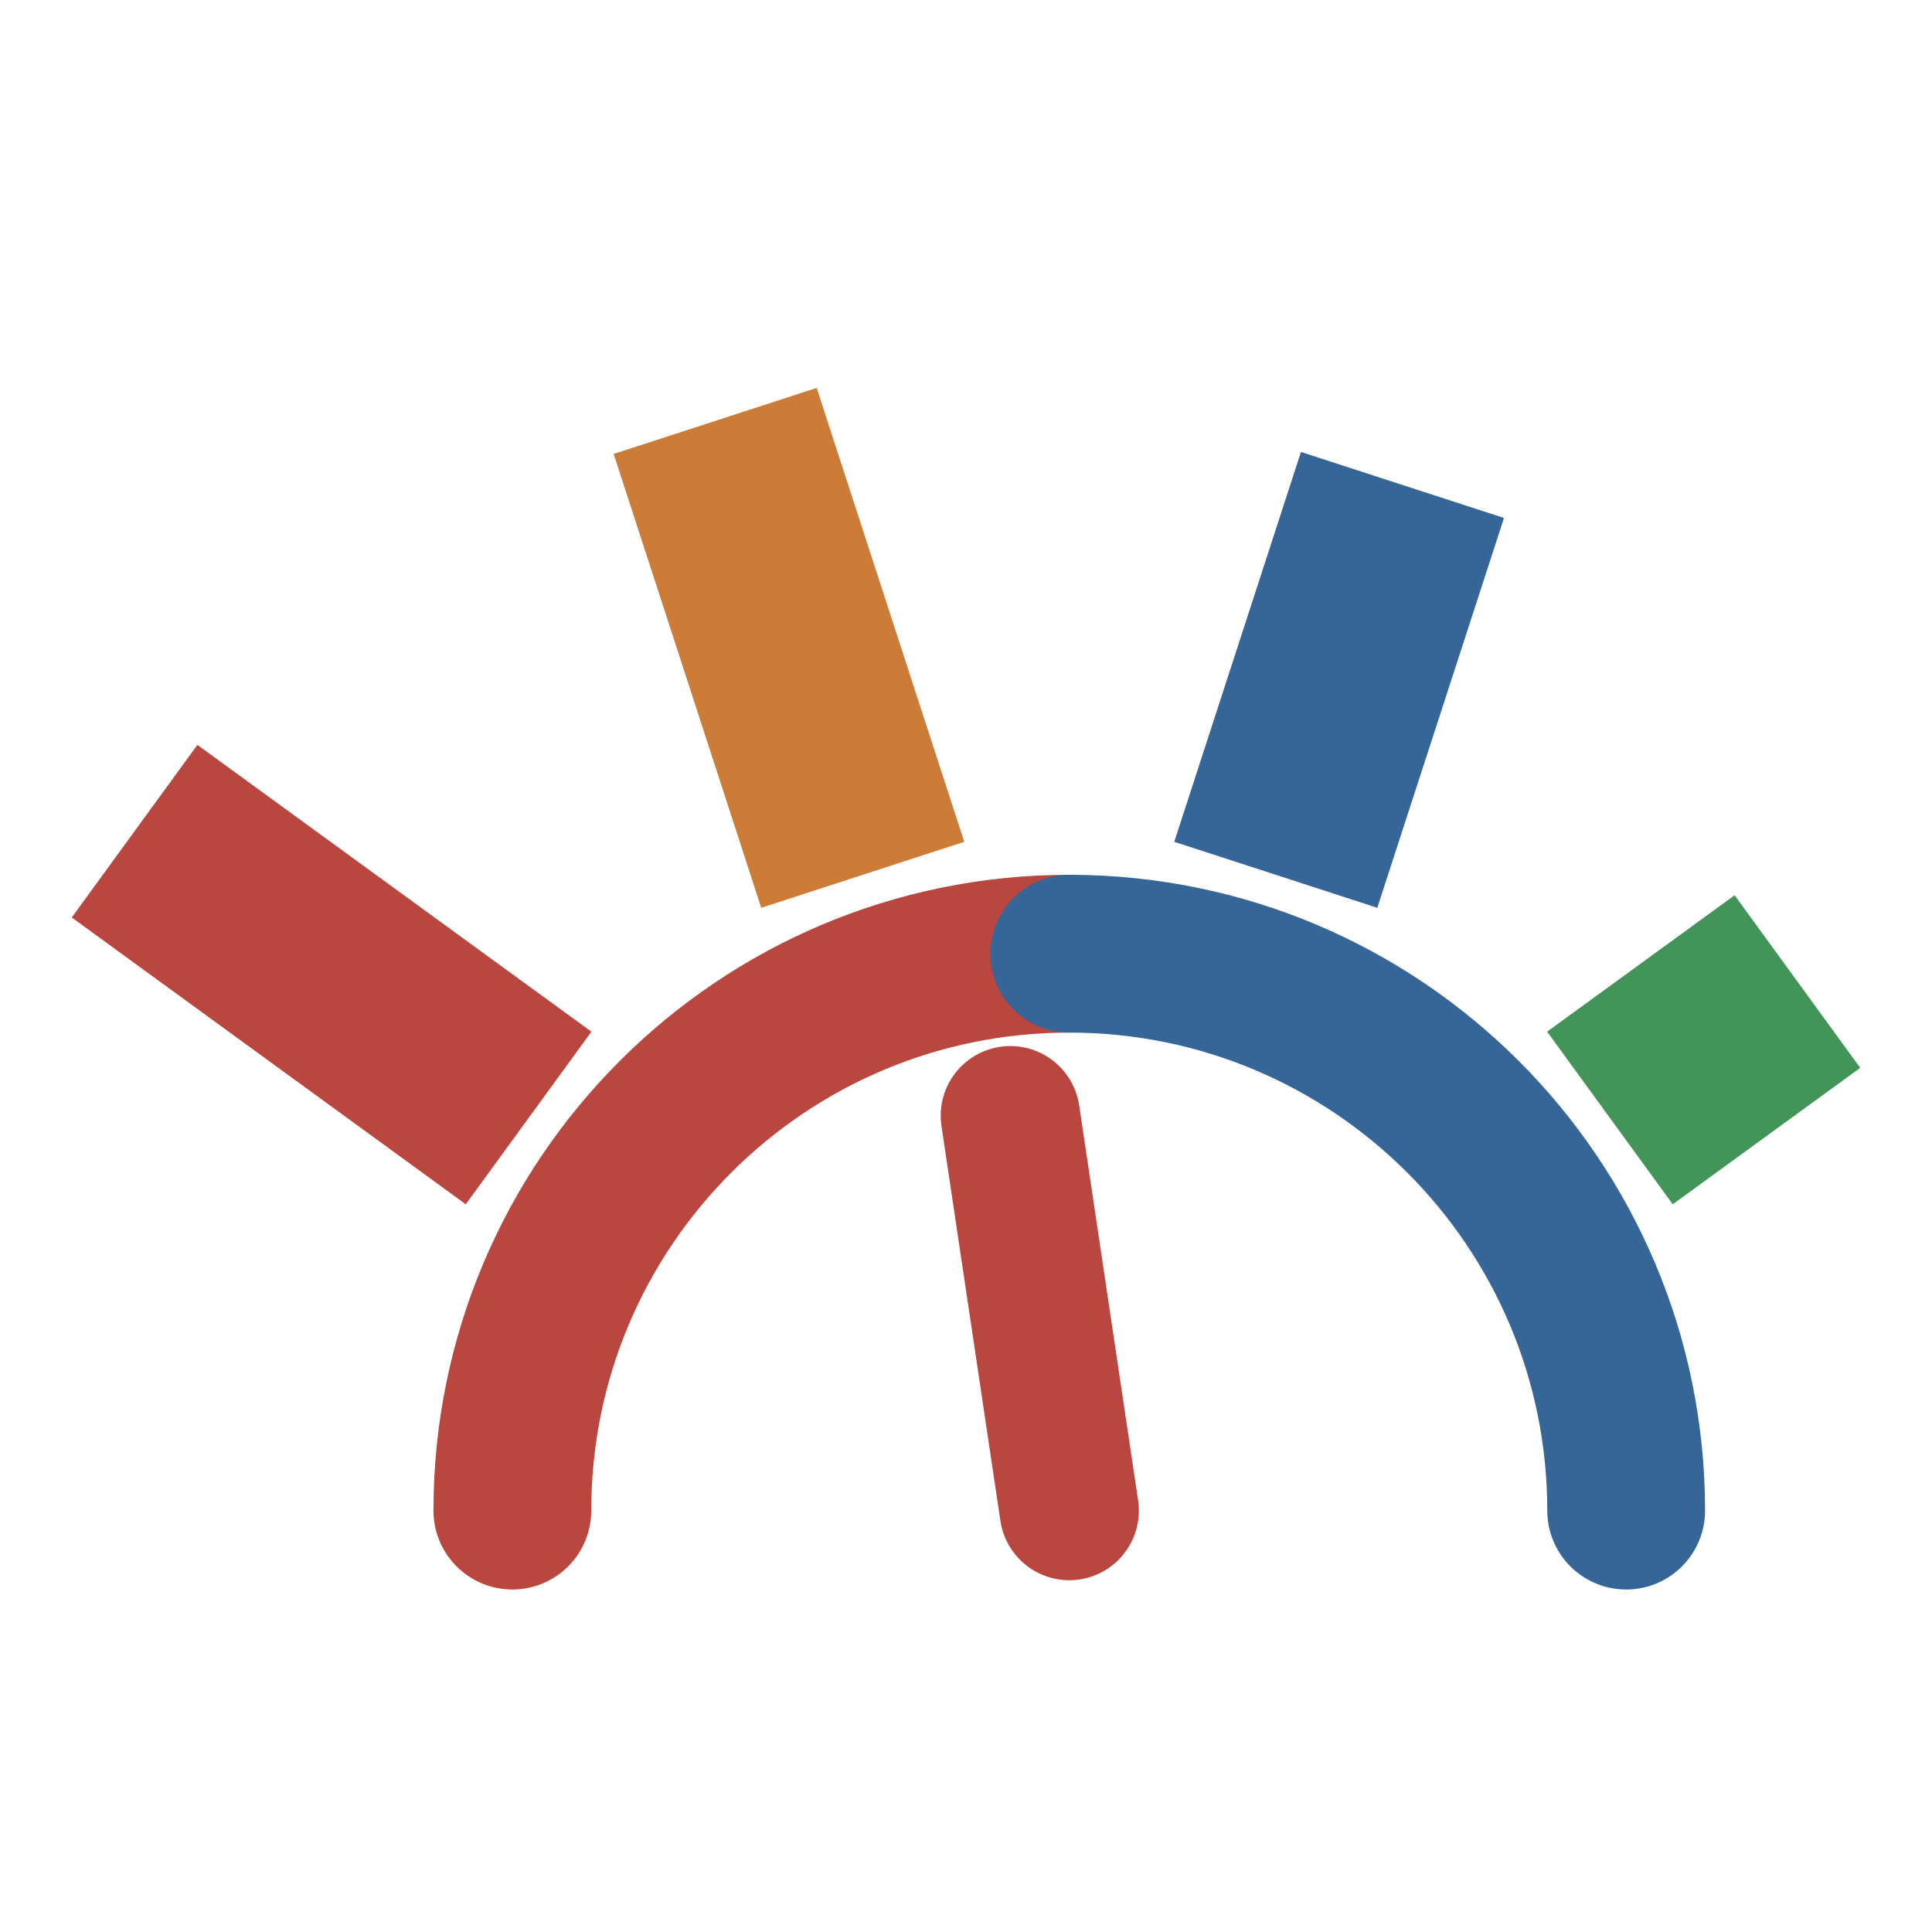
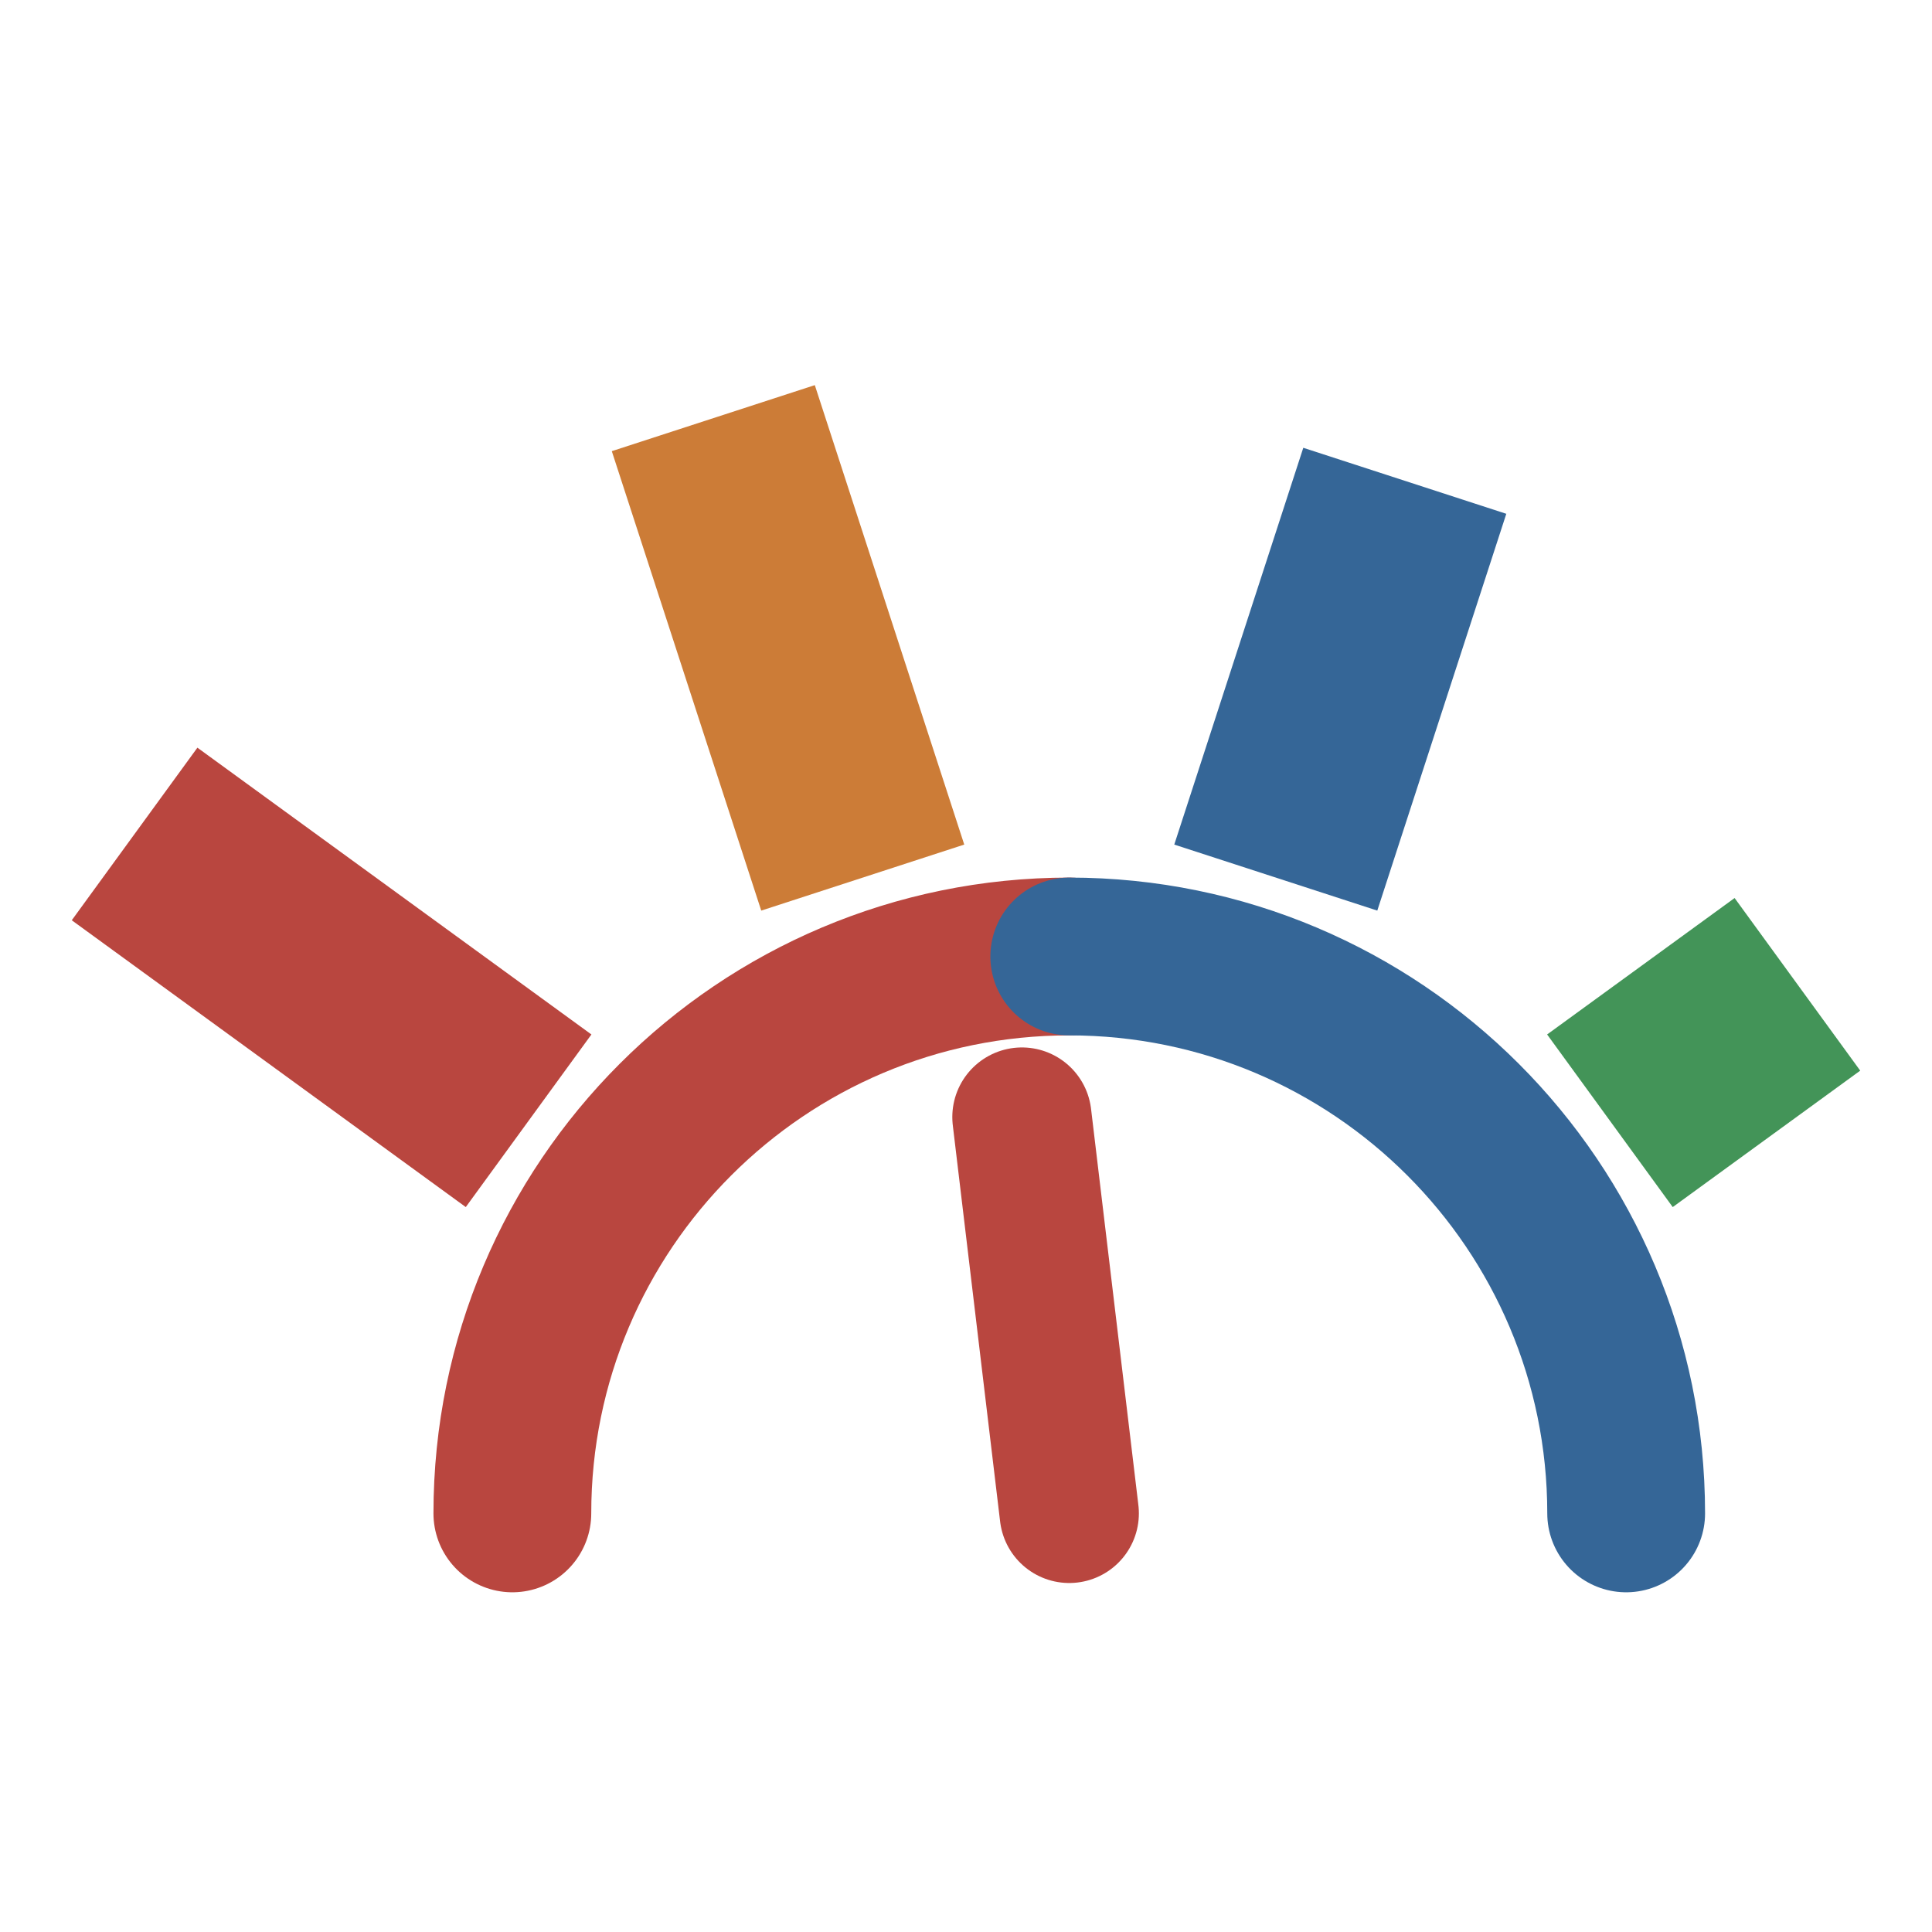
- <svg xmlns="http://www.w3.org/2000/svg" viewBox="-1.04 -8.05 41.63 41.63">
+ <svg xmlns="http://www.w3.org/2000/svg" viewBox="-1.04 -8.11 41.63 41.63">
  <path d="M 10 24.5 A 12 12 0 0 1 22 12.5" fill="none" stroke="#b9463f" stroke-width="3.4" stroke-linecap="round" />
  <path d="M 22 12.5 A 12 12 0 0 1 34 24.5" fill="none" stroke="#356697" stroke-width="3.4" stroke-linecap="round" />
  <line x1="10.35" y1="16.04" x2="1.86" y2="9.86" stroke="#b9463f" stroke-width="4.6" stroke-linecap="butt" />
-   <line x1="17.55" y1="10.8" x2="14.37" y2="1.02" stroke="#cc7c37" stroke-width="4.6" stroke-linecap="butt" />
-   <line x1="26.45" y1="10.8" x2="29.18" y2="2.4" stroke="#356697" stroke-width="4.6" stroke-linecap="butt" />
+   <line x1="17.55" y1="10.8" x2="14.33" y2="0.9" stroke="#cc7c37" stroke-width="4.6" stroke-linecap="butt" />
+   <line x1="26.45" y1="10.8" x2="29.23" y2="2.25" stroke="#356697" stroke-width="4.6" stroke-linecap="butt" />
  <line x1="33.65" y1="16.04" x2="37.69" y2="13.1" stroke="#439458" stroke-width="4.6" stroke-linecap="butt" />
-   <line x1="22" y1="24.5" x2="20.73" y2="15.99" stroke="#b9463f" stroke-width="3" stroke-linecap="round" />
+   <line x1="22" y1="24.5" x2="20.98" y2="15.96" stroke="#b9463f" stroke-width="3" stroke-linecap="round" />
</svg>
